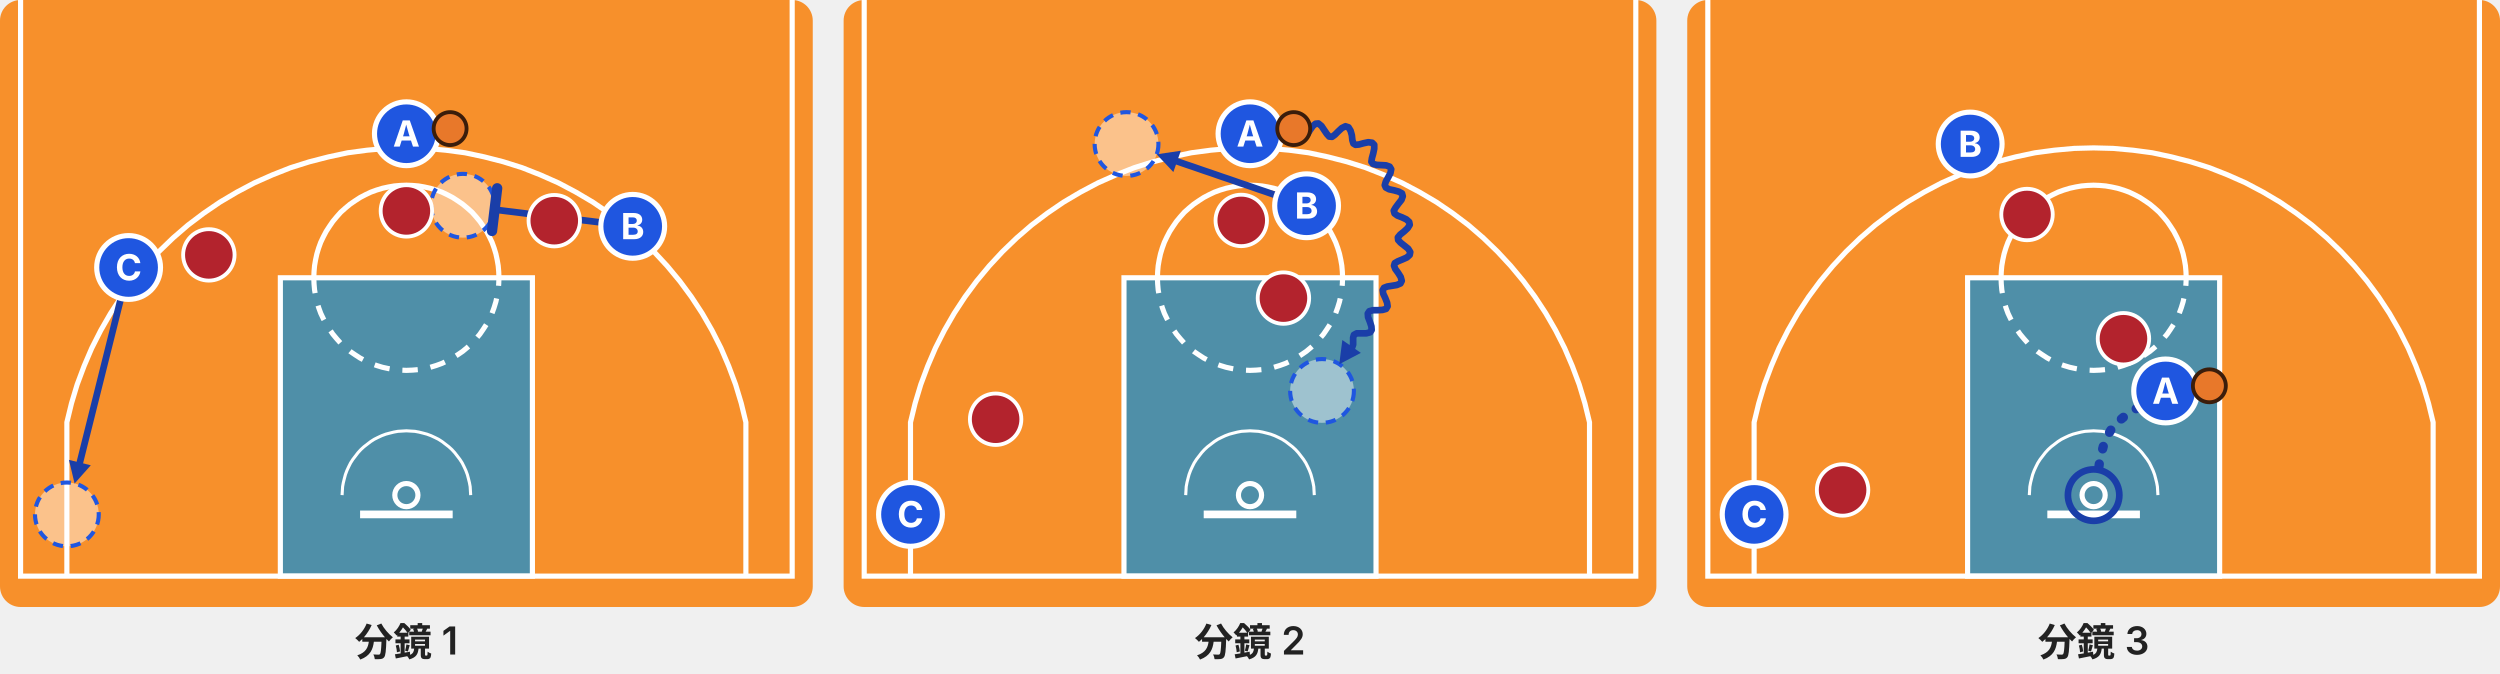
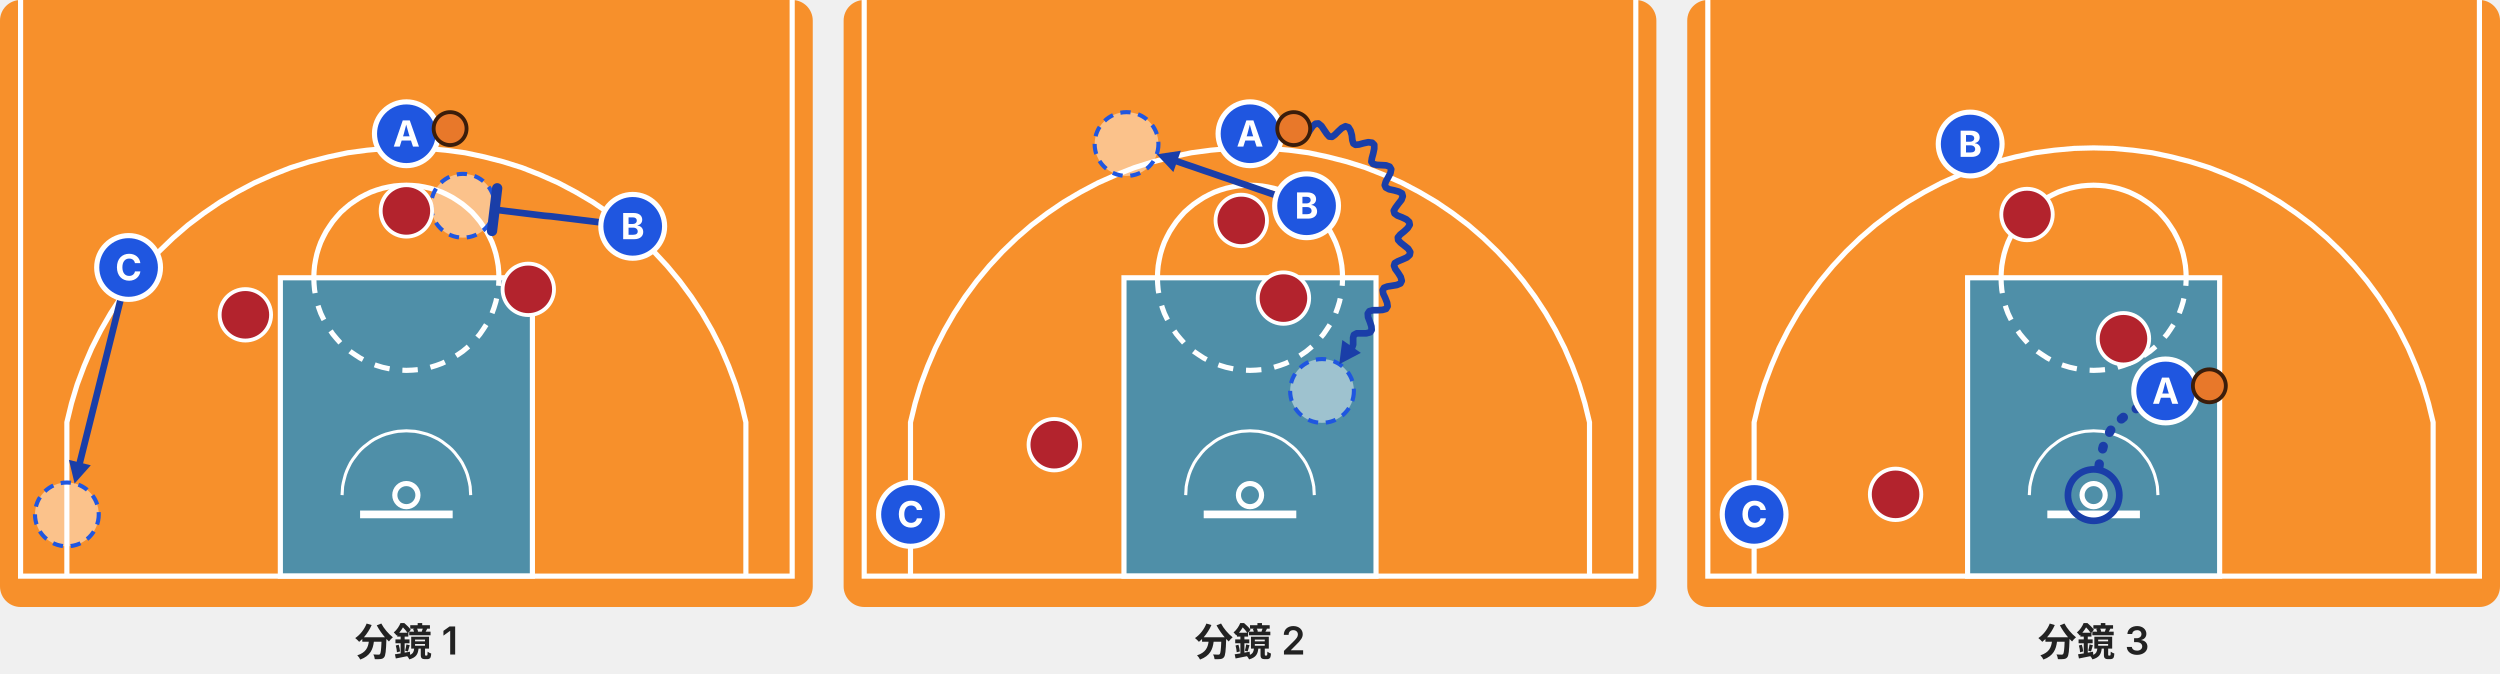
<svg xmlns="http://www.w3.org/2000/svg" viewBox="0 0 972.0 262.0" width="972.0" height="262.0" font-family="-apple-system, 'PingFang TC', 'Noto Sans TC', sans-serif">
  <g transform="translate(0,0)">
    <rect width="316.0" height="236.0" rx="8" fill="#f7902b" />
    <rect x="109.0" y="108.0" width="98.0" height="116.0" fill="#4f8fa8" stroke="#ffffff" stroke-width="2" />
    <polyline points="8.0,0.0 8.0,224.0 308.0,224.0 308.0,0.0" fill="none" stroke="#ffffff" stroke-width="2" />
    <polyline points="194.0,108.0 193.9,105.6 193.7,103.3 193.3,101.0 192.8,98.7 192.1,96.4 191.3,94.2 190.3,92.1 189.2,90.0 187.9,88.0 186.6,86.1 185.1,84.3 183.5,82.5 181.7,80.9 179.9,79.4 178.0,78.1 176.0,76.8 173.9,75.7 171.8,74.7 169.6,73.9 167.3,73.2 165.0,72.7 162.7,72.3 160.4,72.1 158.0,72.0 155.6,72.1 153.3,72.3 151.0,72.7 148.7,73.2 146.4,73.9 144.2,74.7 142.1,75.7 140.0,76.8 138.0,78.1 136.1,79.4 134.3,80.9 132.5,82.5 130.9,84.3 129.4,86.1 128.1,88.0 126.8,90.0 125.7,92.1 124.7,94.2 123.9,96.4 123.2,98.7 122.7,101.0 122.3,103.3 122.1,105.6 122.0,108.0" fill="none" stroke="#ffffff" stroke-width="2" />
    <polyline points="122.0,108.0 122.1,110.4 122.3,112.7 122.7,115.0 123.2,117.3 123.9,119.6 124.7,121.8 125.7,123.9 126.8,126.0 128.1,128.0 129.4,129.9 130.9,131.7 132.5,133.5 134.3,135.1 136.1,136.6 138.0,137.9 140.0,139.2 142.1,140.3 144.2,141.3 146.4,142.1 148.7,142.8 151.0,143.3 153.3,143.7 155.6,143.9 158.0,144.0 160.4,143.9 162.7,143.7 165.0,143.3 167.3,142.8 169.6,142.1 171.8,141.3 173.9,140.3 176.0,139.2 178.0,137.9 179.9,136.6 181.7,135.1 183.5,133.5 185.1,131.7 186.6,129.9 187.9,128.0 189.2,126.0 190.3,123.9 191.3,121.8 192.1,119.6 192.8,117.3 193.3,115.0 193.7,112.7 193.9,110.4 194.0,108.0" fill="none" stroke="#ffffff" stroke-width="2" stroke-dasharray="6 5" />
    <polyline points="290.0,224.0 290.0,164.2 288.2,156.8 286.0,149.5 283.3,142.3 280.3,135.3 276.8,128.4 273.0,121.8 268.8,115.4 264.3,109.3 259.4,103.4 254.2,97.8 248.7,92.5 242.9,87.5 236.8,82.9 230.5,78.6 223.9,74.7 217.1,71.1 210.1,68.0 203.0,65.2 195.7,62.9 188.3,61.0 180.8,59.4 173.3,58.4 165.6,57.7 158.0,57.5 150.4,57.7 142.7,58.4 135.2,59.4 127.7,61.0 120.3,62.9 113.0,65.2 105.9,68.0 98.9,71.1 92.1,74.7 85.5,78.6 79.2,82.9 73.1,87.5 67.3,92.5 61.8,97.8 56.6,103.4 51.7,109.3 47.2,115.4 43.0,121.8 39.2,128.4 35.7,135.3 32.7,142.3 30.0,149.5 27.8,156.8 26.0,164.2 26.0,224.0" fill="none" stroke="#ffffff" stroke-width="2" />
    <polyline points="183.0,192.5 182.9,190.9 182.8,189.2 182.5,187.6 182.1,186.0 181.7,184.5 181.1,182.9 180.4,181.4 179.7,180.0 178.8,178.6 177.8,177.3 176.8,176.0 175.7,174.8 174.5,173.7 173.2,172.7 171.9,171.7 170.5,170.8 169.1,170.1 167.6,169.4 166.0,168.8 164.5,168.4 162.9,168.0 161.3,167.7 159.6,167.6 158.0,167.5 156.4,167.6 154.7,167.7 153.1,168.0 151.5,168.4 150.0,168.8 148.4,169.4 146.9,170.1 145.5,170.8 144.1,171.7 142.8,172.7 141.5,173.7 140.3,174.8 139.2,176.0 138.2,177.3 137.2,178.6 136.3,180.0 135.6,181.4 134.9,182.9 134.3,184.5 133.9,186.0 133.5,187.6 133.2,189.2 133.1,190.9 133.0,192.5" fill="none" stroke="#ffffff" stroke-width="1.2" />
    <line x1="140.0" y1="200.0" x2="176.0" y2="200.0" stroke="#ffffff" stroke-width="3" />
    <circle cx="158.0" cy="192.5" r="4.5" fill="none" stroke="#ffffff" stroke-width="2" />
    <circle cx="180.0" cy="80.0" r="12.4" fill="#ffffff" fill-opacity="0.45" stroke="#1f56e0" stroke-width="1.6" stroke-dasharray="4 3" />
    <circle cx="26.0" cy="200.0" r="12.4" fill="#ffffff" fill-opacity="0.45" stroke="#1f56e0" stroke-width="1.6" stroke-dasharray="4 3" />
    <polyline points="233.7,86.5 231.3,86.2 228.9,85.9 226.4,85.6 224.0,85.3 221.6,85.0 219.1,84.7 216.7,84.4 214.2,84.1 211.8,83.9 209.3,83.6 206.9,83.3 204.4,83.0 202.0,82.7 199.6,82.4 197.1,82.1 194.7,81.8 192.3,81.5" fill="none" stroke="#1a3ea8" stroke-width="2.6" stroke-linecap="round" stroke-linejoin="round" />
    <line x1="191.3" y1="89.8" x2="193.3" y2="73.2" stroke="#1a3ea8" stroke-width="4" stroke-linecap="round" />
    <polyline points="47.0,116.0 46.4,118.4 45.8,120.8 45.2,123.2 44.6,125.6 44.0,128.0 43.4,130.4 42.8,132.8 42.2,135.2 41.6,137.6 41.0,140.0 40.4,142.4 39.8,144.8 39.2,147.2 38.6,149.6 38.0,152.0 37.4,154.4 36.8,156.8 36.2,159.2 35.6,161.6 35.0,164.0 34.4,166.4 33.8,168.8 33.2,171.2 32.6,173.6 32.0,176.0 31.4,178.4 30.8,180.8 30.7,181.4" fill="none" stroke="#1a3ea8" stroke-width="2.6" stroke-linecap="round" stroke-linejoin="round" />
    <polygon points="29.0,188.0 35.3,180.9 26.8,178.8" fill="#1a3ea8" />
    <circle cx="158.0" cy="82.0" r="10.0" fill="#b3232d" stroke="#fff" stroke-width="1.5" />
-     <circle cx="215.5" cy="85.8" r="10.0" fill="#b3232d" stroke="#fff" stroke-width="1.5" />
-     <circle cx="81.2" cy="99.1" r="10.0" fill="#b3232d" stroke="#fff" stroke-width="1.5" />
+     <circle cx="205.4" cy="112.5" r="10.0" fill="#b3232d" stroke="#fff" stroke-width="1.5" />
+     <circle cx="95.4" cy="122.4" r="10.0" fill="#b3232d" stroke="#fff" stroke-width="1.5" />
    <circle cx="158.0" cy="52.0" r="12.4" fill="#1f56e0" stroke="#fff" stroke-width="2" />
    <text x="158.0" y="57.0" font-size="14" font-weight="700" fill="#fff" text-anchor="middle">A</text>
    <circle cx="246.0" cy="88.0" r="12.4" fill="#1f56e0" stroke="#fff" stroke-width="2" />
    <text x="246.0" y="93.0" font-size="14" font-weight="700" fill="#fff" text-anchor="middle">B</text>
    <circle cx="50.0" cy="104.0" r="12.4" fill="#1f56e0" stroke="#fff" stroke-width="2" />
    <text x="50.0" y="109.0" font-size="14" font-weight="700" fill="#fff" text-anchor="middle">C</text>
    <circle cx="175.0" cy="50.0" r="6.4" fill="#e8782a" stroke="#3b1d0b" stroke-width="1.5" />
    <text x="158.0" y="255.0" font-size="15" font-weight="600" fill="#222" text-anchor="middle">分鏡 1</text>
  </g>
  <g transform="translate(328,0)">
    <rect width="316.0" height="236.0" rx="8" fill="#f7902b" />
    <rect x="109.0" y="108.0" width="98.0" height="116.0" fill="#4f8fa8" stroke="#ffffff" stroke-width="2" />
    <polyline points="8.0,0.0 8.0,224.0 308.0,224.0 308.0,0.0" fill="none" stroke="#ffffff" stroke-width="2" />
    <polyline points="194.0,108.0 193.9,105.6 193.7,103.3 193.3,101.0 192.8,98.7 192.1,96.4 191.3,94.2 190.3,92.1 189.2,90.0 187.9,88.0 186.6,86.1 185.1,84.3 183.5,82.5 181.7,80.9 179.9,79.4 178.0,78.1 176.0,76.8 173.9,75.7 171.8,74.7 169.6,73.9 167.3,73.2 165.0,72.7 162.7,72.3 160.4,72.1 158.0,72.0 155.6,72.1 153.3,72.3 151.0,72.7 148.7,73.2 146.4,73.9 144.2,74.7 142.1,75.7 140.0,76.8 138.0,78.1 136.1,79.4 134.3,80.9 132.5,82.5 130.9,84.3 129.4,86.1 128.1,88.0 126.8,90.0 125.7,92.1 124.7,94.2 123.9,96.4 123.2,98.7 122.7,101.0 122.3,103.3 122.1,105.6 122.0,108.0" fill="none" stroke="#ffffff" stroke-width="2" />
    <polyline points="122.0,108.0 122.1,110.4 122.3,112.7 122.7,115.0 123.2,117.3 123.9,119.6 124.7,121.8 125.7,123.9 126.8,126.0 128.1,128.0 129.4,129.9 130.9,131.7 132.5,133.5 134.3,135.1 136.1,136.6 138.0,137.9 140.0,139.2 142.1,140.3 144.2,141.3 146.4,142.1 148.7,142.8 151.0,143.3 153.3,143.7 155.6,143.9 158.0,144.0 160.4,143.9 162.7,143.7 165.0,143.3 167.3,142.8 169.6,142.1 171.8,141.3 173.9,140.3 176.0,139.2 178.0,137.9 179.9,136.6 181.7,135.1 183.5,133.5 185.1,131.7 186.6,129.9 187.9,128.0 189.2,126.0 190.3,123.9 191.3,121.8 192.1,119.6 192.8,117.3 193.3,115.0 193.7,112.7 193.9,110.4 194.0,108.0" fill="none" stroke="#ffffff" stroke-width="2" stroke-dasharray="6 5" />
    <polyline points="290.0,224.0 290.0,164.2 288.2,156.8 286.0,149.5 283.3,142.3 280.3,135.3 276.8,128.4 273.0,121.8 268.8,115.4 264.3,109.3 259.4,103.4 254.2,97.8 248.7,92.5 242.9,87.5 236.8,82.9 230.5,78.6 223.9,74.7 217.1,71.1 210.1,68.0 203.0,65.2 195.7,62.9 188.3,61.0 180.8,59.4 173.3,58.4 165.6,57.7 158.0,57.5 150.4,57.7 142.7,58.4 135.2,59.4 127.7,61.0 120.3,62.9 113.0,65.2 105.9,68.0 98.9,71.1 92.1,74.7 85.5,78.6 79.2,82.9 73.1,87.5 67.3,92.5 61.8,97.8 56.6,103.4 51.7,109.3 47.2,115.4 43.0,121.8 39.2,128.4 35.7,135.3 32.7,142.3 30.0,149.5 27.8,156.8 26.0,164.2 26.0,224.0" fill="none" stroke="#ffffff" stroke-width="2" />
    <polyline points="183.0,192.5 182.9,190.9 182.8,189.2 182.5,187.6 182.1,186.0 181.7,184.5 181.1,182.9 180.4,181.4 179.7,180.0 178.8,178.6 177.8,177.3 176.8,176.0 175.7,174.8 174.5,173.7 173.2,172.7 171.9,171.7 170.5,170.8 169.1,170.1 167.6,169.4 166.0,168.8 164.5,168.4 162.9,168.0 161.3,167.7 159.6,167.6 158.0,167.5 156.4,167.6 154.7,167.7 153.1,168.0 151.5,168.4 150.0,168.8 148.4,169.4 146.9,170.1 145.5,170.8 144.1,171.7 142.8,172.7 141.5,173.7 140.3,174.8 139.2,176.0 138.2,177.3 137.2,178.6 136.3,180.0 135.6,181.4 134.9,182.9 134.3,184.5 133.9,186.0 133.5,187.6 133.2,189.2 133.1,190.9 133.0,192.5" fill="none" stroke="#ffffff" stroke-width="1.2" />
    <line x1="140.0" y1="200.0" x2="176.0" y2="200.0" stroke="#ffffff" stroke-width="3" />
    <circle cx="158.0" cy="192.5" r="4.5" fill="none" stroke="#ffffff" stroke-width="2" />
    <circle cx="186.0" cy="152.0" r="12.4" fill="#ffffff" fill-opacity="0.45" stroke="#1f56e0" stroke-width="1.6" stroke-dasharray="4 3" />
    <circle cx="110.0" cy="56.0" r="12.4" fill="#ffffff" fill-opacity="0.45" stroke="#1f56e0" stroke-width="1.6" stroke-dasharray="4 3" />
    <polyline points="170.4,51.5 171.5,51.2 172.5,50.5 173.6,50.0 174.7,50.2 175.9,51.0 177.1,52.4 178.2,53.3 179.3,53.2 180.3,52.2 181.3,50.6 182.4,49.0 183.5,48.1 184.6,48.0 185.8,49.0 186.8,50.5 187.9,52.1 188.8,53.1 189.9,53.2 191.0,52.4 192.3,51.1 193.7,49.8 195.1,49.1 196.3,49.5 197.1,50.8 197.6,52.6 197.8,54.5 198.2,55.8 199.0,56.3 200.3,56.2 202.1,55.7 204.0,55.3 205.5,55.5 206.3,56.3 206.3,57.8 205.9,59.7 205.4,61.5 205.2,62.9 205.8,63.7 207.2,64.1 209.1,64.2 210.9,64.3 212.3,64.8 212.9,65.8 212.6,67.3 211.7,69.0 210.8,70.6 210.4,72.0 210.8,72.9 212.1,73.6 214.0,74.0 215.8,74.5 217.1,75.2 217.4,76.3 216.9,77.7 215.7,79.2 214.6,80.7 213.9,81.9 214.2,83.0 215.3,83.8 217.1,84.5 218.8,85.3 219.9,86.3 220.1,87.4 219.3,88.7 217.9,90.0 216.4,91.2 215.5,92.3 215.6,93.3 216.5,94.3 218.0,95.5 219.5,96.7 220.3,98.0 220.1,99.1 219.0,100.1 217.2,100.9 215.5,101.6 214.3,102.3 214.0,103.3 214.5,104.6 215.6,106.1 216.6,107.7 217.0,109.2 216.5,110.2 215.1,110.8 213.3,111.1 211.4,111.4 210.1,111.9 209.6,112.8 209.8,114.2 210.6,115.9 211.3,117.7 211.5,119.1 210.9,120.1 209.5,120.5 207.7,120.6 205.8,120.6 204.4,121.0 203.8,121.9 203.9,123.3 204.6,125.1 205.2,126.9 205.3,128.3 204.7,129.2 203.2,129.6 201.4,129.6 199.5,129.6 198.4,130.2 198.1,131.3 198.1,132.7 198.1,134.0 197.7,135.1 196.9,135.9 196.7,136.0" fill="none" stroke="#1a3ea8" stroke-width="2.6" stroke-linecap="round" stroke-linejoin="round" />
    <polygon points="192.7,141.6 201.1,137.2 193.9,132.2" fill="#1a3ea8" />
    <polyline points="168.3,76.0 166.0,75.2 163.7,74.4 161.3,73.6 159.0,72.8 156.7,72.0 154.3,71.2 152.0,70.4 149.7,69.6 147.3,68.8 145.0,68.0 142.7,67.2 140.3,66.4 138.0,65.6 135.7,64.8 133.3,64.0 131.0,63.2 128.7,62.4 128.2,62.2" fill="none" stroke="#1a3ea8" stroke-width="2.6" stroke-linecap="round" stroke-linejoin="round" />
    <polygon points="121.7,60.0 128.2,66.9 131.1,58.6" fill="#1a3ea8" />
    <circle cx="154.6" cy="85.7" r="10.0" fill="#b3232d" stroke="#fff" stroke-width="1.5" />
    <circle cx="171.0" cy="115.9" r="10.0" fill="#b3232d" stroke="#fff" stroke-width="1.5" />
-     <circle cx="59.1" cy="163.0" r="10.0" fill="#b3232d" stroke="#fff" stroke-width="1.5" />
+     <circle cx="81.9" cy="172.9" r="10.0" fill="#b3232d" stroke="#fff" stroke-width="1.5" />
    <circle cx="158.0" cy="52.0" r="12.4" fill="#1f56e0" stroke="#fff" stroke-width="2" />
    <text x="158.0" y="57.0" font-size="14" font-weight="700" fill="#fff" text-anchor="middle">A</text>
    <circle cx="180.0" cy="80.0" r="12.4" fill="#1f56e0" stroke="#fff" stroke-width="2" />
    <text x="180.0" y="85.0" font-size="14" font-weight="700" fill="#fff" text-anchor="middle">B</text>
    <circle cx="26.0" cy="200.0" r="12.4" fill="#1f56e0" stroke="#fff" stroke-width="2" />
    <text x="26.0" y="205.0" font-size="14" font-weight="700" fill="#fff" text-anchor="middle">C</text>
    <circle cx="175.0" cy="50.0" r="6.4" fill="#e8782a" stroke="#3b1d0b" stroke-width="1.5" />
    <text x="158.0" y="255.0" font-size="15" font-weight="600" fill="#222" text-anchor="middle">分鏡 2</text>
  </g>
  <g transform="translate(656,0)">
    <rect width="316.0" height="236.0" rx="8" fill="#f7902b" />
    <rect x="109.0" y="108.0" width="98.0" height="116.0" fill="#4f8fa8" stroke="#ffffff" stroke-width="2" />
    <polyline points="8.0,0.0 8.0,224.0 308.0,224.0 308.0,0.0" fill="none" stroke="#ffffff" stroke-width="2" />
    <polyline points="194.0,108.0 193.9,105.6 193.7,103.3 193.3,101.0 192.8,98.7 192.1,96.4 191.3,94.2 190.3,92.1 189.2,90.0 187.9,88.0 186.6,86.1 185.1,84.3 183.5,82.5 181.7,80.9 179.9,79.4 178.0,78.1 176.0,76.8 173.9,75.7 171.8,74.7 169.6,73.9 167.3,73.2 165.0,72.7 162.7,72.3 160.4,72.1 158.0,72.0 155.6,72.1 153.3,72.3 151.0,72.7 148.7,73.2 146.4,73.9 144.2,74.7 142.1,75.7 140.0,76.8 138.0,78.1 136.1,79.4 134.3,80.9 132.5,82.5 130.9,84.3 129.4,86.1 128.1,88.0 126.8,90.0 125.7,92.1 124.7,94.2 123.9,96.4 123.2,98.7 122.7,101.0 122.3,103.3 122.1,105.6 122.0,108.0" fill="none" stroke="#ffffff" stroke-width="2" />
    <polyline points="122.0,108.0 122.1,110.4 122.3,112.7 122.7,115.0 123.2,117.3 123.9,119.6 124.7,121.8 125.7,123.9 126.8,126.0 128.1,128.0 129.4,129.9 130.9,131.7 132.5,133.5 134.3,135.1 136.1,136.6 138.0,137.9 140.0,139.2 142.1,140.3 144.2,141.3 146.4,142.1 148.7,142.8 151.0,143.3 153.3,143.7 155.6,143.9 158.0,144.0 160.4,143.9 162.7,143.7 165.0,143.3 167.3,142.8 169.6,142.1 171.8,141.3 173.9,140.3 176.0,139.2 178.0,137.9 179.9,136.6 181.7,135.1 183.5,133.5 185.1,131.7 186.6,129.9 187.9,128.0 189.2,126.0 190.3,123.9 191.3,121.8 192.1,119.6 192.8,117.3 193.3,115.0 193.7,112.7 193.9,110.4 194.0,108.0" fill="none" stroke="#ffffff" stroke-width="2" stroke-dasharray="6 5" />
    <polyline points="290.0,224.0 290.0,164.2 288.2,156.8 286.0,149.5 283.3,142.3 280.3,135.3 276.8,128.4 273.0,121.8 268.8,115.4 264.3,109.3 259.4,103.4 254.2,97.8 248.7,92.5 242.9,87.5 236.8,82.9 230.5,78.6 223.9,74.7 217.1,71.1 210.1,68.0 203.0,65.2 195.7,62.9 188.3,61.0 180.8,59.4 173.3,58.4 165.6,57.7 158.0,57.5 150.4,57.7 142.7,58.4 135.2,59.4 127.7,61.0 120.3,62.9 113.0,65.2 105.9,68.0 98.9,71.1 92.1,74.7 85.5,78.6 79.2,82.9 73.1,87.5 67.3,92.5 61.8,97.8 56.6,103.4 51.7,109.3 47.2,115.4 43.0,121.8 39.2,128.4 35.7,135.3 32.7,142.3 30.0,149.5 27.8,156.8 26.0,164.2 26.0,224.0" fill="none" stroke="#ffffff" stroke-width="2" />
    <polyline points="183.0,192.5 182.9,190.9 182.8,189.2 182.5,187.6 182.1,186.0 181.7,184.5 181.1,182.9 180.4,181.4 179.7,180.0 178.8,178.6 177.8,177.3 176.8,176.0 175.7,174.8 174.5,173.7 173.2,172.7 171.9,171.7 170.5,170.8 169.1,170.1 167.6,169.4 166.0,168.8 164.5,168.4 162.9,168.0 161.3,167.7 159.6,167.6 158.0,167.5 156.4,167.6 154.7,167.7 153.1,168.0 151.5,168.4 150.0,168.8 148.4,169.4 146.9,170.1 145.5,170.8 144.1,171.7 142.8,172.7 141.5,173.7 140.3,174.8 139.2,176.0 138.2,177.3 137.2,178.6 136.3,180.0 135.6,181.4 134.9,182.9 134.3,184.5 133.9,186.0 133.5,187.6 133.2,189.2 133.1,190.9 133.0,192.5" fill="none" stroke="#ffffff" stroke-width="1.2" />
    <line x1="140.0" y1="200.0" x2="176.0" y2="200.0" stroke="#ffffff" stroke-width="3" />
    <circle cx="158.0" cy="192.5" r="4.5" fill="none" stroke="#ffffff" stroke-width="2" />
    <polyline points="175.4,158.4 173.4,159.6 171.4,160.9 169.5,162.3 167.7,163.8 166.1,165.4 164.7,167.2 163.6,169.1 162.6,171.2 161.8,173.4 161.2,175.7 160.7,178.0 160.2,180.4 159.9,182.7" fill="none" stroke="#1a3ea8" stroke-width="3.6" stroke-linecap="round" stroke-linejoin="round" stroke-dasharray="1 6" />
    <circle cx="158.0" cy="192.5" r="10.0" fill="none" stroke="#1a3ea8" stroke-width="2.6" />
    <circle cx="132.1" cy="83.4" r="10.0" fill="#b3232d" stroke="#fff" stroke-width="1.5" />
    <circle cx="169.6" cy="131.7" r="10.0" fill="#b3232d" stroke="#fff" stroke-width="1.5" />
-     <circle cx="60.4" cy="190.5" r="10.0" fill="#b3232d" stroke="#fff" stroke-width="1.5" />
+     <circle cx="81.0" cy="192.2" r="10.0" fill="#b3232d" stroke="#fff" stroke-width="1.5" />
    <circle cx="186.0" cy="152.0" r="12.4" fill="#1f56e0" stroke="#fff" stroke-width="2" />
    <text x="186.0" y="157.0" font-size="14" font-weight="700" fill="#fff" text-anchor="middle">A</text>
    <circle cx="110.0" cy="56.0" r="12.4" fill="#1f56e0" stroke="#fff" stroke-width="2" />
    <text x="110.0" y="61.0" font-size="14" font-weight="700" fill="#fff" text-anchor="middle">B</text>
    <circle cx="26.0" cy="200.0" r="12.4" fill="#1f56e0" stroke="#fff" stroke-width="2" />
    <text x="26.0" y="205.0" font-size="14" font-weight="700" fill="#fff" text-anchor="middle">C</text>
    <circle cx="203.0" cy="150.0" r="6.4" fill="#e8782a" stroke="#3b1d0b" stroke-width="1.5" />
    <text x="158.0" y="255.0" font-size="15" font-weight="600" fill="#222" text-anchor="middle">分鏡 3</text>
  </g>
</svg>
